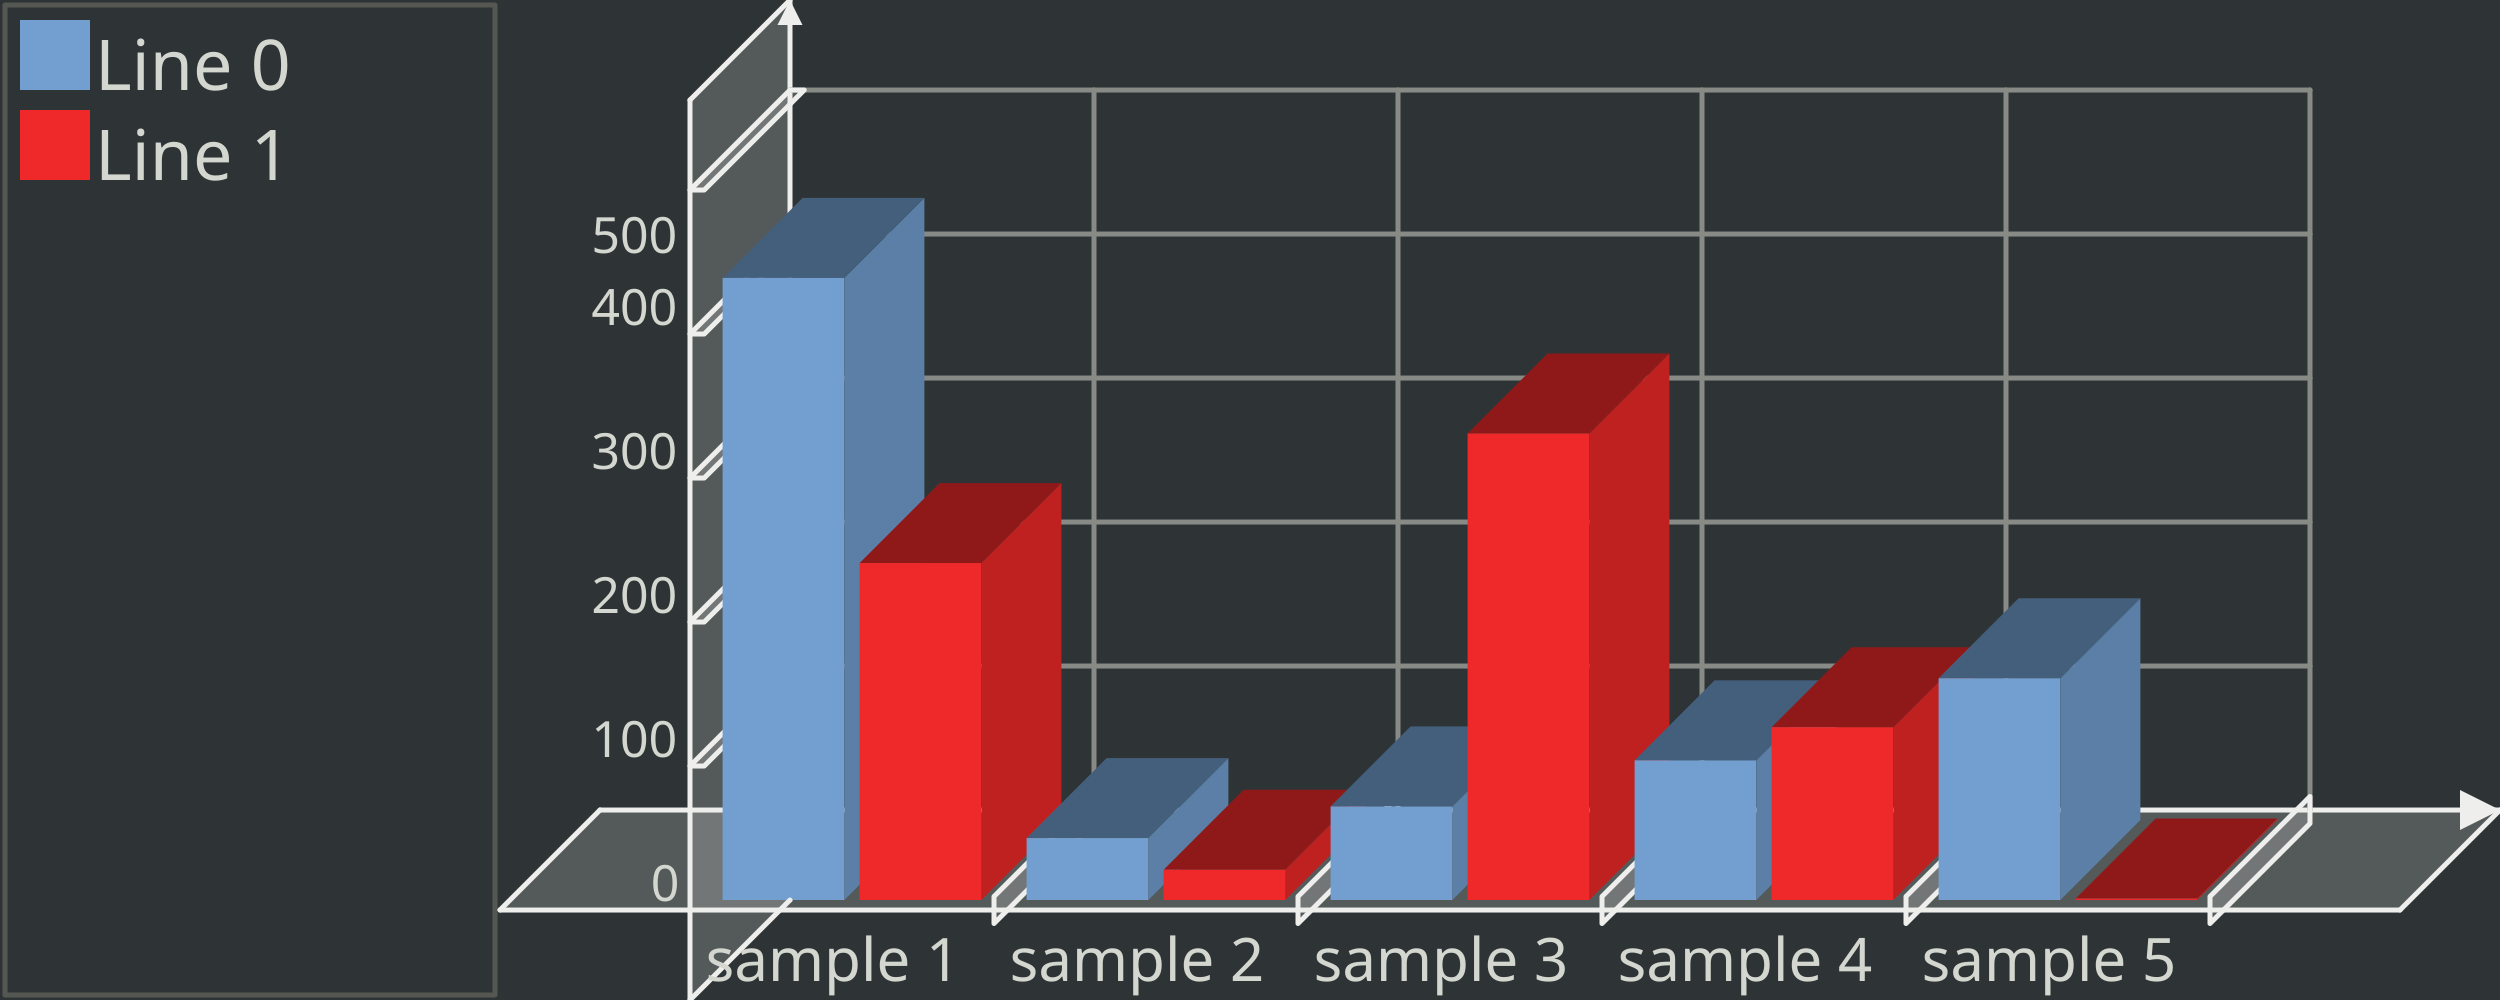
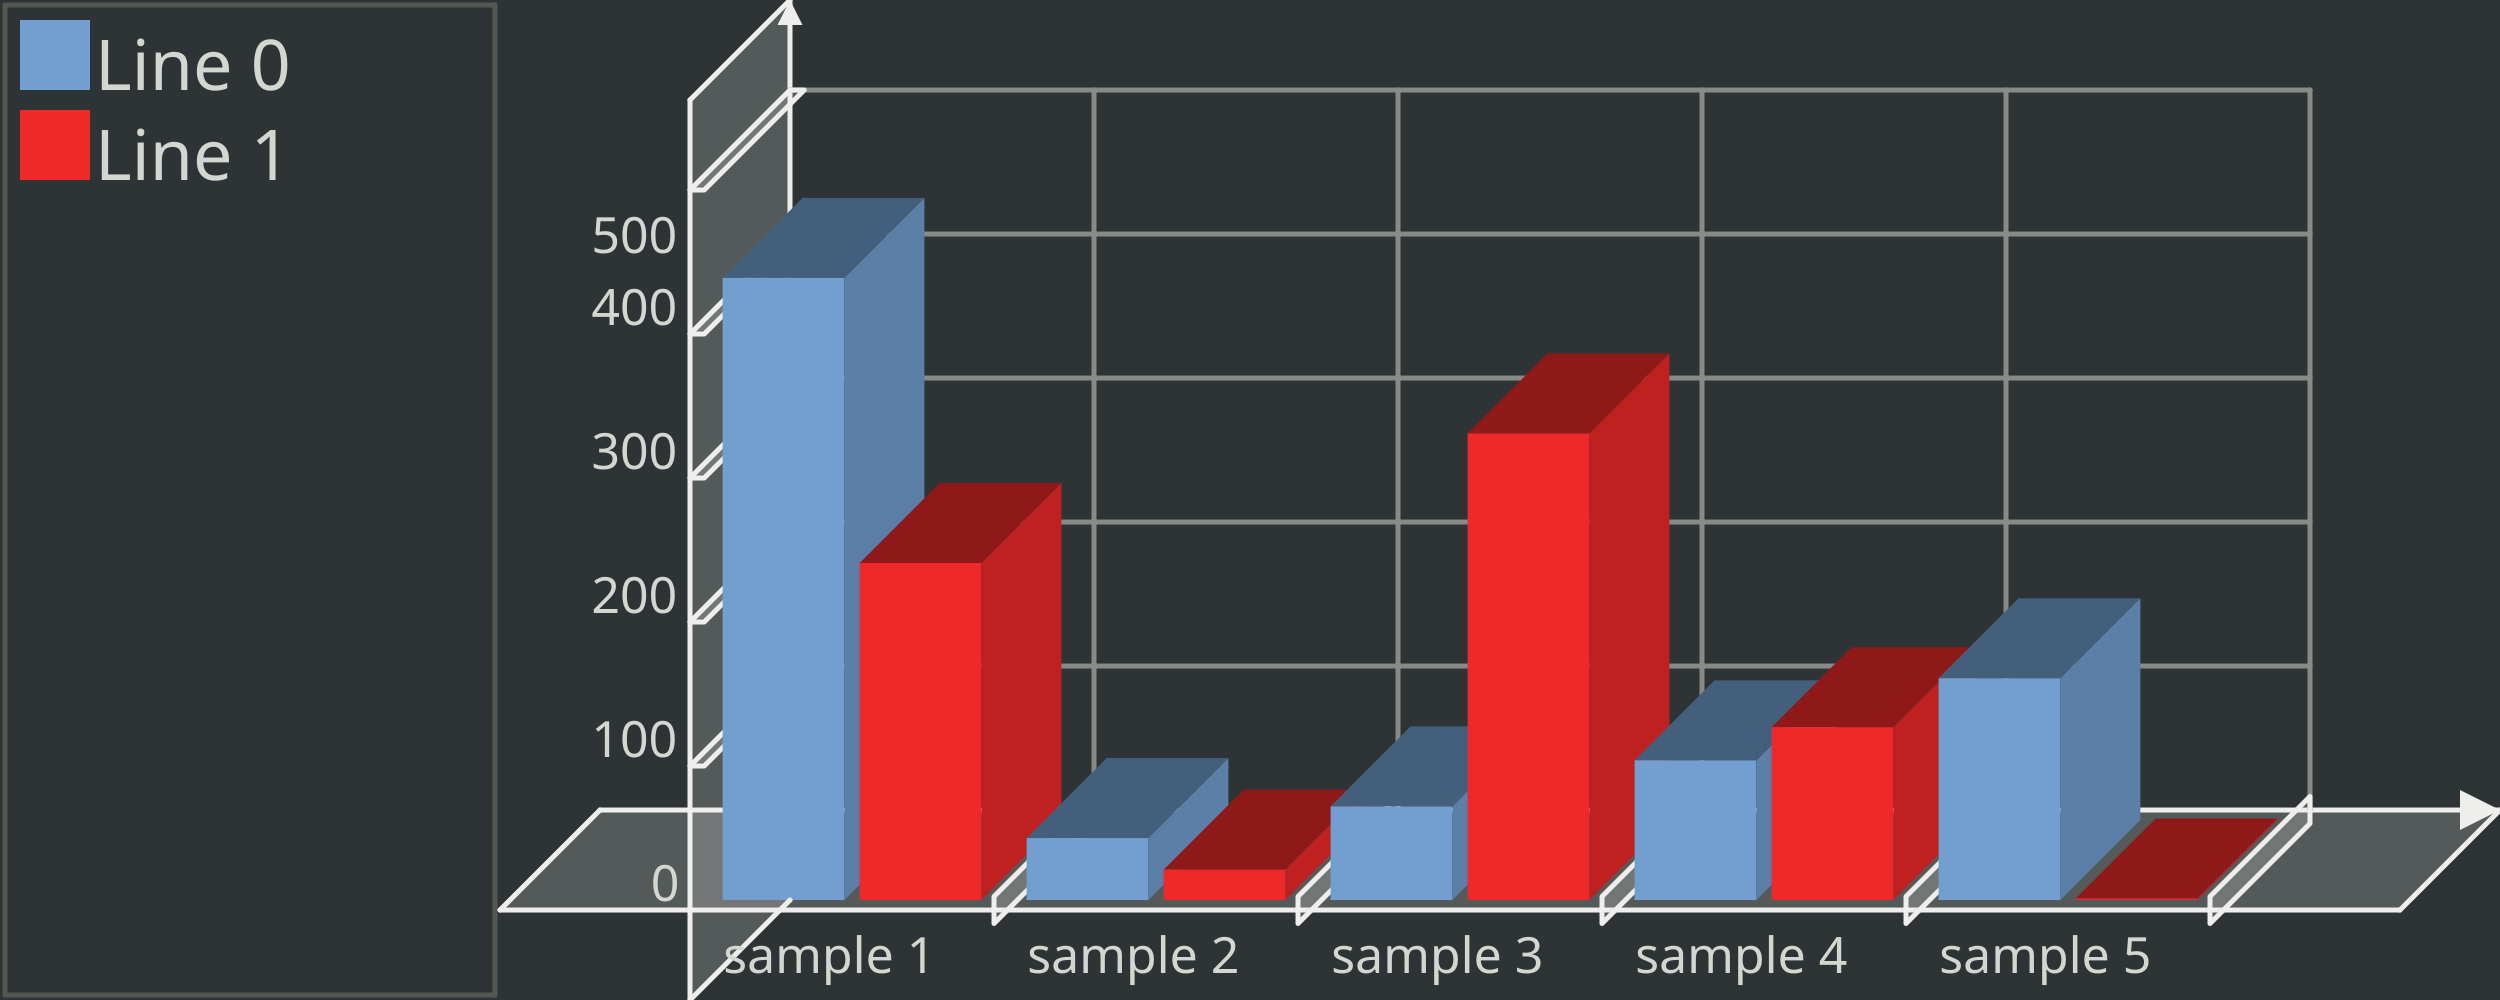
<svg xmlns="http://www.w3.org/2000/svg" width="500" height="200" version="1.0" id="ezcGraph">
  <defs />
  <g id="chart" color-rendering="optimizeQuality" shape-rendering="geometricPrecision" text-rendering="optimizeLegibility">
    <path d=" M 0,200 L 0,0 L 500,0 L 500,200 L 0,200 z " style="fill: #2e3436; fill-opacity: 1.00; stroke: none;" />
    <path d=" M 1,199 L 1,1 L 99,1 L 99,199 L 1,199 z " style="fill: none; stroke: #555753; stroke-width: 1; stroke-opacity: 1.00; stroke-linecap: round; stroke-linejoin: round;" />
    <path d=" M 2,198 L 2,2 L 98,2 L 98,198 L 2,198 z " style="fill: #000000; fill-opacity: 0.00; stroke: none;" />
    <path d=" M 4,18 L 4,4 L 18,4 L 18,18 L 4,18 z " style="fill: #729fcf; fill-opacity: 1.00; stroke: none;" />
    <path d=" M 4,36 L 4,22 L 18,22 L 18,36 L 4,36 z " style="fill: #ef2929; fill-opacity: 1.00; stroke: none;" />
    <path d=" M 100,182 L 120,162 L 500,162 L 480,182 L 100,182 z " style="fill: #eeeeec; fill-opacity: 0.20; stroke: none;" />
    <path d=" M 120,162 L 500,162" style="fill: none; stroke: #eeeeec; stroke-width: 1; stroke-opacity: 1.00; stroke-linecap: round; stroke-linejoin: round;" />
    <path d=" M 492,166 L 500,162 L 492,158 L 492,166 z " style="fill: #eeeeec; fill-opacity: 1.00; stroke: none;" />
+     <path d=" M 138,200 L 158,180 L 158,0 L 138,20 L 138,200 z " style="fill: #eeeeec; fill-opacity: 0.20; stroke: none;" />
+     <path d=" M 158,180 L 158,0" style="fill: none; stroke: #eeeeec; stroke-width: 1; stroke-opacity: 1.00; stroke-linecap: round; stroke-linejoin: round;" />
+     <path d=" M 155.5,5 L 158,0 L 160.5,5 L 155.5,5 z " style="fill: #eeeeec; fill-opacity: 1.00; stroke: none;" />
    <path d=" M 218.8,162 L 218.8,18" style="fill: none; stroke: #888a85; stroke-width: 1; stroke-opacity: 1.00; stroke-linecap: round; stroke-linejoin: round;" />
    <path d=" M 198.8,179.3 L 218.8,159.3 L 218.8,164.7 L 198.8,184.7 L 198.8,179.3 z " style="fill: #eeeeec; fill-opacity: 0.20; stroke: none;" />
    <path d=" M 198.8,179.3 L 218.8,159.3 L 218.8,164.7 L 198.8,184.7 L 198.8,179.3 z " style="fill: none; stroke: #eeeeec; stroke-width: 1; stroke-opacity: 1.00; stroke-linecap: round; stroke-linejoin: round;" />
    <path d=" M 279.6,162 L 279.6,18" style="fill: none; stroke: #888a85; stroke-width: 1; stroke-opacity: 1.00; stroke-linecap: round; stroke-linejoin: round;" />
    <path d=" M 259.6,179.3 L 279.6,159.3 L 279.6,164.7 L 259.6,184.7 L 259.6,179.3 z " style="fill: #eeeeec; fill-opacity: 0.20; stroke: none;" />
    <path d=" M 259.6,179.3 L 279.6,159.3 L 279.6,164.7 L 259.6,184.7 L 259.6,179.3 z " style="fill: none; stroke: #eeeeec; stroke-width: 1; stroke-opacity: 1.00; stroke-linecap: round; stroke-linejoin: round;" />
    <path d=" M 340.4,162 L 340.4,18" style="fill: none; stroke: #888a85; stroke-width: 1; stroke-opacity: 1.00; stroke-linecap: round; stroke-linejoin: round;" />
    <path d=" M 320.4,179.3 L 340.4,159.3 L 340.4,164.7 L 320.4,184.7 L 320.4,179.3 z " style="fill: #eeeeec; fill-opacity: 0.20; stroke: none;" />
    <path d=" M 320.4,179.3 L 340.4,159.3 L 340.4,164.7 L 320.4,184.7 L 320.4,179.3 z " style="fill: none; stroke: #eeeeec; stroke-width: 1; stroke-opacity: 1.00; stroke-linecap: round; stroke-linejoin: round;" />
    <path d=" M 401.2,162 L 401.2,18" style="fill: none; stroke: #888a85; stroke-width: 1; stroke-opacity: 1.00; stroke-linecap: round; stroke-linejoin: round;" />
    <path d=" M 381.2,179.3 L 401.2,159.3 L 401.2,164.7 L 381.2,184.7 L 381.2,179.3 z " style="fill: #eeeeec; fill-opacity: 0.20; stroke: none;" />
    <path d=" M 381.2,179.3 L 401.2,159.3 L 401.2,164.7 L 381.2,184.7 L 381.2,179.3 z " style="fill: none; stroke: #eeeeec; stroke-width: 1; stroke-opacity: 1.00; stroke-linecap: round; stroke-linejoin: round;" />
    <path d=" M 462,162 L 462,18" style="fill: none; stroke: #888a85; stroke-width: 1; stroke-opacity: 1.00; stroke-linecap: round; stroke-linejoin: round;" />
    <path d=" M 442,179.3 L 462,159.3 L 462,164.7 L 442,184.7 L 442,179.3 z " style="fill: #eeeeec; fill-opacity: 0.20; stroke: none;" />
    <path d=" M 442,179.3 L 462,159.3 L 462,164.7 L 442,184.7 L 442,179.3 z " style="fill: none; stroke: #eeeeec; stroke-width: 1; stroke-opacity: 1.00; stroke-linecap: round; stroke-linejoin: round;" />
-     <path d=" M 138,200 L 158,180 L 158,0 L 138,20 L 138,200 z " style="fill: #eeeeec; fill-opacity: 0.20; stroke: none;" />
-     <path d=" M 158,180 L 158,0" style="fill: none; stroke: #eeeeec; stroke-width: 1; stroke-opacity: 1.00; stroke-linecap: round; stroke-linejoin: round;" />
-     <path d=" M 155.5,5 L 158,0 L 160.5,5 L 155.5,5 z " style="fill: #eeeeec; fill-opacity: 1.00; stroke: none;" />
    <path d=" M 462,133.2 L 158,133.2" style="fill: none; stroke: #888a85; stroke-width: 1; stroke-opacity: 1.00; stroke-linecap: round; stroke-linejoin: round;" />
    <path d=" M 138,153.2 L 158,133.2 L 160.85,133.2 L 140.85,153.2 L 138,153.2 z " style="fill: #eeeeec; fill-opacity: 0.20; stroke: none;" />
    <path d=" M 138,153.2 L 158,133.2 L 160.85,133.2 L 140.85,153.2 L 138,153.2 z " style="fill: none; stroke: #eeeeec; stroke-width: 1; stroke-opacity: 1.00; stroke-linecap: round; stroke-linejoin: round;" />
    <path d=" M 462,104.4 L 158,104.4" style="fill: none; stroke: #888a85; stroke-width: 1; stroke-opacity: 1.00; stroke-linecap: round; stroke-linejoin: round;" />
    <path d=" M 138,124.4 L 158,104.4 L 160.85,104.4 L 140.85,124.4 L 138,124.4 z " style="fill: #eeeeec; fill-opacity: 0.20; stroke: none;" />
    <path d=" M 138,124.4 L 158,104.4 L 160.85,104.4 L 140.85,124.4 L 138,124.4 z " style="fill: none; stroke: #eeeeec; stroke-width: 1; stroke-opacity: 1.00; stroke-linecap: round; stroke-linejoin: round;" />
    <path d=" M 462,75.6 L 158,75.6" style="fill: none; stroke: #888a85; stroke-width: 1; stroke-opacity: 1.00; stroke-linecap: round; stroke-linejoin: round;" />
    <path d=" M 138,95.6 L 158,75.6 L 160.85,75.6 L 140.85,95.6 L 138,95.6 z " style="fill: #eeeeec; fill-opacity: 0.20; stroke: none;" />
    <path d=" M 138,95.6 L 158,75.6 L 160.85,75.6 L 140.85,95.6 L 138,95.6 z " style="fill: none; stroke: #eeeeec; stroke-width: 1; stroke-opacity: 1.00; stroke-linecap: round; stroke-linejoin: round;" />
    <path d=" M 462,46.8 L 158,46.8" style="fill: none; stroke: #888a85; stroke-width: 1; stroke-opacity: 1.00; stroke-linecap: round; stroke-linejoin: round;" />
    <path d=" M 138,66.8 L 158,46.8 L 160.85,46.8 L 140.85,66.8 L 138,66.8 z " style="fill: #eeeeec; fill-opacity: 0.20; stroke: none;" />
    <path d=" M 138,66.8 L 158,46.8 L 160.85,46.8 L 140.85,66.8 L 138,66.8 z " style="fill: none; stroke: #eeeeec; stroke-width: 1; stroke-opacity: 1.00; stroke-linecap: round; stroke-linejoin: round;" />
    <path d=" M 462,18 L 158,18" style="fill: none; stroke: #888a85; stroke-width: 1; stroke-opacity: 1.00; stroke-linecap: round; stroke-linejoin: round;" />
    <path d=" M 138,38 L 158,18 L 160.85,18 L 140.85,38 L 138,38 z " style="fill: #eeeeec; fill-opacity: 0.20; stroke: none;" />
    <path d=" M 138,38 L 158,18 L 160.85,18 L 140.85,38 L 138,38 z " style="fill: none; stroke: #eeeeec; stroke-width: 1; stroke-opacity: 1.00; stroke-linecap: round; stroke-linejoin: round;" />
    <path d=" M 160.52,39.584 L 144.52,55.584 L 168.878,55.584 L 184.878,39.584 L 160.52,39.584 z " style="fill: #445f7c; fill-opacity: 1.00; stroke: none;" />
    <path d=" M 168.878,180 L 144.52,180 L 144.52,55.584 L 168.878,55.584 L 168.878,180 z " style="fill: #729fcf; fill-opacity: 1.00; stroke: none;" />
    <path d=" M 184.878,39.584 L 168.878,55.584 L 168.878,180 L 184.878,164 L 184.878,39.584 z " style="fill: #5b7fa6; fill-opacity: 1.00; stroke: none;" />
    <path d=" M 187.922,96.608 L 171.922,112.608 L 196.28,112.608 L 212.28,96.608 L 187.922,96.608 z " style="fill: #8f1919; fill-opacity: 1.00; stroke: none;" />
    <path d=" M 196.28,180 L 171.922,180 L 171.922,112.608 L 196.28,112.608 L 196.28,180 z " style="fill: #ef2929; fill-opacity: 1.00; stroke: none;" />
    <path d=" M 212.28,96.608 L 196.28,112.608 L 196.28,180 L 212.28,164 L 212.28,96.608 z " style="fill: #bf2121; fill-opacity: 1.00; stroke: none;" />
    <path d=" M 221.32,151.616 L 205.32,167.616 L 229.678,167.616 L 245.678,151.616 L 221.32,151.616 z " style="fill: #445f7c; fill-opacity: 1.00; stroke: none;" />
    <path d=" M 229.678,180 L 205.32,180 L 205.32,167.616 L 229.678,167.616 L 229.678,180 z " style="fill: #729fcf; fill-opacity: 1.00; stroke: none;" />
    <path d=" M 245.678,151.616 L 229.678,167.616 L 229.678,180 L 245.678,164 L 245.678,151.616 z " style="fill: #5b7fa6; fill-opacity: 1.00; stroke: none;" />
    <path d=" M 248.722,157.952 L 232.722,173.952 L 257.08,173.952 L 273.08,157.952 L 248.722,157.952 z " style="fill: #8f1919; fill-opacity: 1.00; stroke: none;" />
    <path d=" M 257.08,180 L 232.722,180 L 232.722,173.952 L 257.08,173.952 L 257.08,180 z " style="fill: #ef2929; fill-opacity: 1.00; stroke: none;" />
    <path d=" M 273.08,157.952 L 257.08,173.952 L 257.08,180 L 273.08,164 L 273.08,157.952 z " style="fill: #bf2121; fill-opacity: 1.00; stroke: none;" />
    <path d=" M 282.12,145.28 L 266.12,161.28 L 290.478,161.28 L 306.478,145.28 L 282.12,145.28 z " style="fill: #445f7c; fill-opacity: 1.00; stroke: none;" />
    <path d=" M 290.478,180 L 266.12,180 L 266.12,161.28 L 290.478,161.28 L 290.478,180 z " style="fill: #729fcf; fill-opacity: 1.00; stroke: none;" />
    <path d=" M 306.478,145.28 L 290.478,161.28 L 290.478,180 L 306.478,164 L 306.478,145.28 z " style="fill: #5b7fa6; fill-opacity: 1.00; stroke: none;" />
    <path d=" M 309.522,70.688 L 293.522,86.688 L 317.88,86.688 L 333.88,70.688 L 309.522,70.688 z " style="fill: #8f1919; fill-opacity: 1.00; stroke: none;" />
    <path d=" M 317.88,180 L 293.522,180 L 293.522,86.688 L 317.88,86.688 L 317.88,180 z " style="fill: #ef2929; fill-opacity: 1.00; stroke: none;" />
    <path d=" M 333.88,70.688 L 317.88,86.688 L 317.88,180 L 333.88,164 L 333.88,70.688 z " style="fill: #bf2121; fill-opacity: 1.00; stroke: none;" />
    <path d=" M 342.92,136.064 L 326.92,152.064 L 351.278,152.064 L 367.278,136.064 L 342.92,136.064 z " style="fill: #445f7c; fill-opacity: 1.00; stroke: none;" />
    <path d=" M 351.278,180 L 326.92,180 L 326.92,152.064 L 351.278,152.064 L 351.278,180 z " style="fill: #729fcf; fill-opacity: 1.00; stroke: none;" />
    <path d=" M 367.278,136.064 L 351.278,152.064 L 351.278,180 L 367.278,164 L 367.278,136.064 z " style="fill: #5b7fa6; fill-opacity: 1.00; stroke: none;" />
    <path d=" M 370.322,129.44 L 354.322,145.44 L 378.68,145.44 L 394.68,129.44 L 370.322,129.44 z " style="fill: #8f1919; fill-opacity: 1.00; stroke: none;" />
    <path d=" M 378.68,180 L 354.322,180 L 354.322,145.44 L 378.68,145.44 L 378.68,180 z " style="fill: #ef2929; fill-opacity: 1.00; stroke: none;" />
    <path d=" M 394.68,129.44 L 378.68,145.44 L 378.68,180 L 394.68,164 L 394.68,129.44 z " style="fill: #bf2121; fill-opacity: 1.00; stroke: none;" />
    <path d=" M 403.72,119.648 L 387.72,135.648 L 412.078,135.648 L 428.078,119.648 L 403.72,119.648 z " style="fill: #445f7c; fill-opacity: 1.00; stroke: none;" />
    <path d=" M 412.078,180 L 387.72,180 L 387.72,135.648 L 412.078,135.648 L 412.078,180 z " style="fill: #729fcf; fill-opacity: 1.00; stroke: none;" />
    <path d=" M 428.078,119.648 L 412.078,135.648 L 412.078,180 L 428.078,164 L 428.078,119.648 z " style="fill: #5b7fa6; fill-opacity: 1.00; stroke: none;" />
    <path d=" M 431.122,163.712 L 415.122,179.712 L 439.48,179.712 L 455.48,163.712 L 431.122,163.712 z " style="fill: #8f1919; fill-opacity: 1.00; stroke: none;" />
    <path d=" M 439.48,180 L 415.122,180 L 415.122,179.712 L 439.48,179.712 L 439.48,180 z " style="fill: #ef2929; fill-opacity: 1.00; stroke: none;" />
    <path d=" M 455.48,163.712 L 439.48,179.712 L 439.48,180 L 455.48,164 L 455.48,163.712 z " style="fill: #bf2121; fill-opacity: 1.00; stroke: none;" />
    <path d=" M 500,162 L 480,182" style="fill: none; stroke: #eeeeec; stroke-width: 1; stroke-opacity: 1.00; stroke-linecap: round; stroke-linejoin: round;" />
    <path d=" M 480,182 L 100,182" style="fill: none; stroke: #eeeeec; stroke-width: 1; stroke-opacity: 1.00; stroke-linecap: round; stroke-linejoin: round;" />
    <path d=" M 100,182 L 120,162" style="fill: none; stroke: #eeeeec; stroke-width: 1; stroke-opacity: 1.00; stroke-linecap: round; stroke-linejoin: round;" />
    <path d=" M 158,0 L 138,20" style="fill: none; stroke: #eeeeec; stroke-width: 1; stroke-opacity: 1.00; stroke-linecap: round; stroke-linejoin: round;" />
    <path d=" M 138,20 L 138,200" style="fill: none; stroke: #eeeeec; stroke-width: 1; stroke-opacity: 1.00; stroke-linecap: round; stroke-linejoin: round;" />
    <path d=" M 138,200 L 158,180" style="fill: none; stroke: #eeeeec; stroke-width: 1; stroke-opacity: 1.00; stroke-linecap: round; stroke-linejoin: round;" />
    <text x="19" text-length="46.2px" y="18" style="font-size: 14px; font-family: sans-serif; fill: #d3d7cf; fill-opacity: 1.00; stroke: none;">Line 0</text>
    <text x="19" text-length="46.2px" y="36" style="font-size: 14px; font-family: sans-serif; fill: #d3d7cf; fill-opacity: 1.00; stroke: none;">Line 1</text>
-     <text x="141.12" text-length="54.56px" y="196.2" style="font-size: 12px; font-family: sans-serif; fill: #d3d7cf; fill-opacity: 1.00; stroke: none;">sample 1</text>
-     <text x="201.92" text-length="54.56px" y="196.2" style="font-size: 12px; font-family: sans-serif; fill: #d3d7cf; fill-opacity: 1.00; stroke: none;">sample 2</text>
-     <text x="262.72" text-length="54.56px" y="196.2" style="font-size: 12px; font-family: sans-serif; fill: #d3d7cf; fill-opacity: 1.00; stroke: none;">sample 3</text>
-     <text x="323.52" text-length="54.56px" y="196.2" style="font-size: 12px; font-family: sans-serif; fill: #d3d7cf; fill-opacity: 1.00; stroke: none;">sample 4</text>
-     <text x="384.32" text-length="54.56px" y="196.2" style="font-size: 12px; font-family: sans-serif; fill: #d3d7cf; fill-opacity: 1.00; stroke: none;">sample 5</text>
+     <text x="144.64" text-length="47.52px" y="194.6" style="font-size: 10px; font-family: sans-serif; fill: #d3d7cf; fill-opacity: 1.00; stroke: none;">sample 1</text>
+     <text x="205.44" text-length="47.52px" y="194.6" style="font-size: 10px; font-family: sans-serif; fill: #d3d7cf; fill-opacity: 1.00; stroke: none;">sample 2</text>
+     <text x="266.24" text-length="47.52px" y="194.6" style="font-size: 10px; font-family: sans-serif; fill: #d3d7cf; fill-opacity: 1.00; stroke: none;">sample 3</text>
+     <text x="327.04" text-length="47.52px" y="194.6" style="font-size: 10px; font-family: sans-serif; fill: #d3d7cf; fill-opacity: 1.00; stroke: none;">sample 4</text>
+     <text x="387.84" text-length="47.52px" y="194.6" style="font-size: 10px; font-family: sans-serif; fill: #d3d7cf; fill-opacity: 1.00; stroke: none;">sample 5</text>
    <text x="130.16" text-length="5.94px" y="180.2" style="font-size: 10px; font-family: sans-serif; fill: #d3d7cf; fill-opacity: 1.00; stroke: none;">0</text>
    <text x="118.28" text-length="17.82px" y="151.4" style="font-size: 10px; font-family: sans-serif; fill: #d3d7cf; fill-opacity: 1.00; stroke: none;">100</text>
    <text x="118.28" text-length="17.82px" y="122.6" style="font-size: 10px; font-family: sans-serif; fill: #d3d7cf; fill-opacity: 1.00; stroke: none;">200</text>
    <text x="118.28" text-length="17.82px" y="93.8" style="font-size: 10px; font-family: sans-serif; fill: #d3d7cf; fill-opacity: 1.00; stroke: none;">300</text>
    <text x="118.28" text-length="17.82px" y="65" style="font-size: 10px; font-family: sans-serif; fill: #d3d7cf; fill-opacity: 1.00; stroke: none;">400</text>
    <text x="118.28" text-length="17.82px" y="50.6" style="font-size: 10px; font-family: sans-serif; fill: #d3d7cf; fill-opacity: 1.00; stroke: none;">500</text>
  </g>
</svg>
